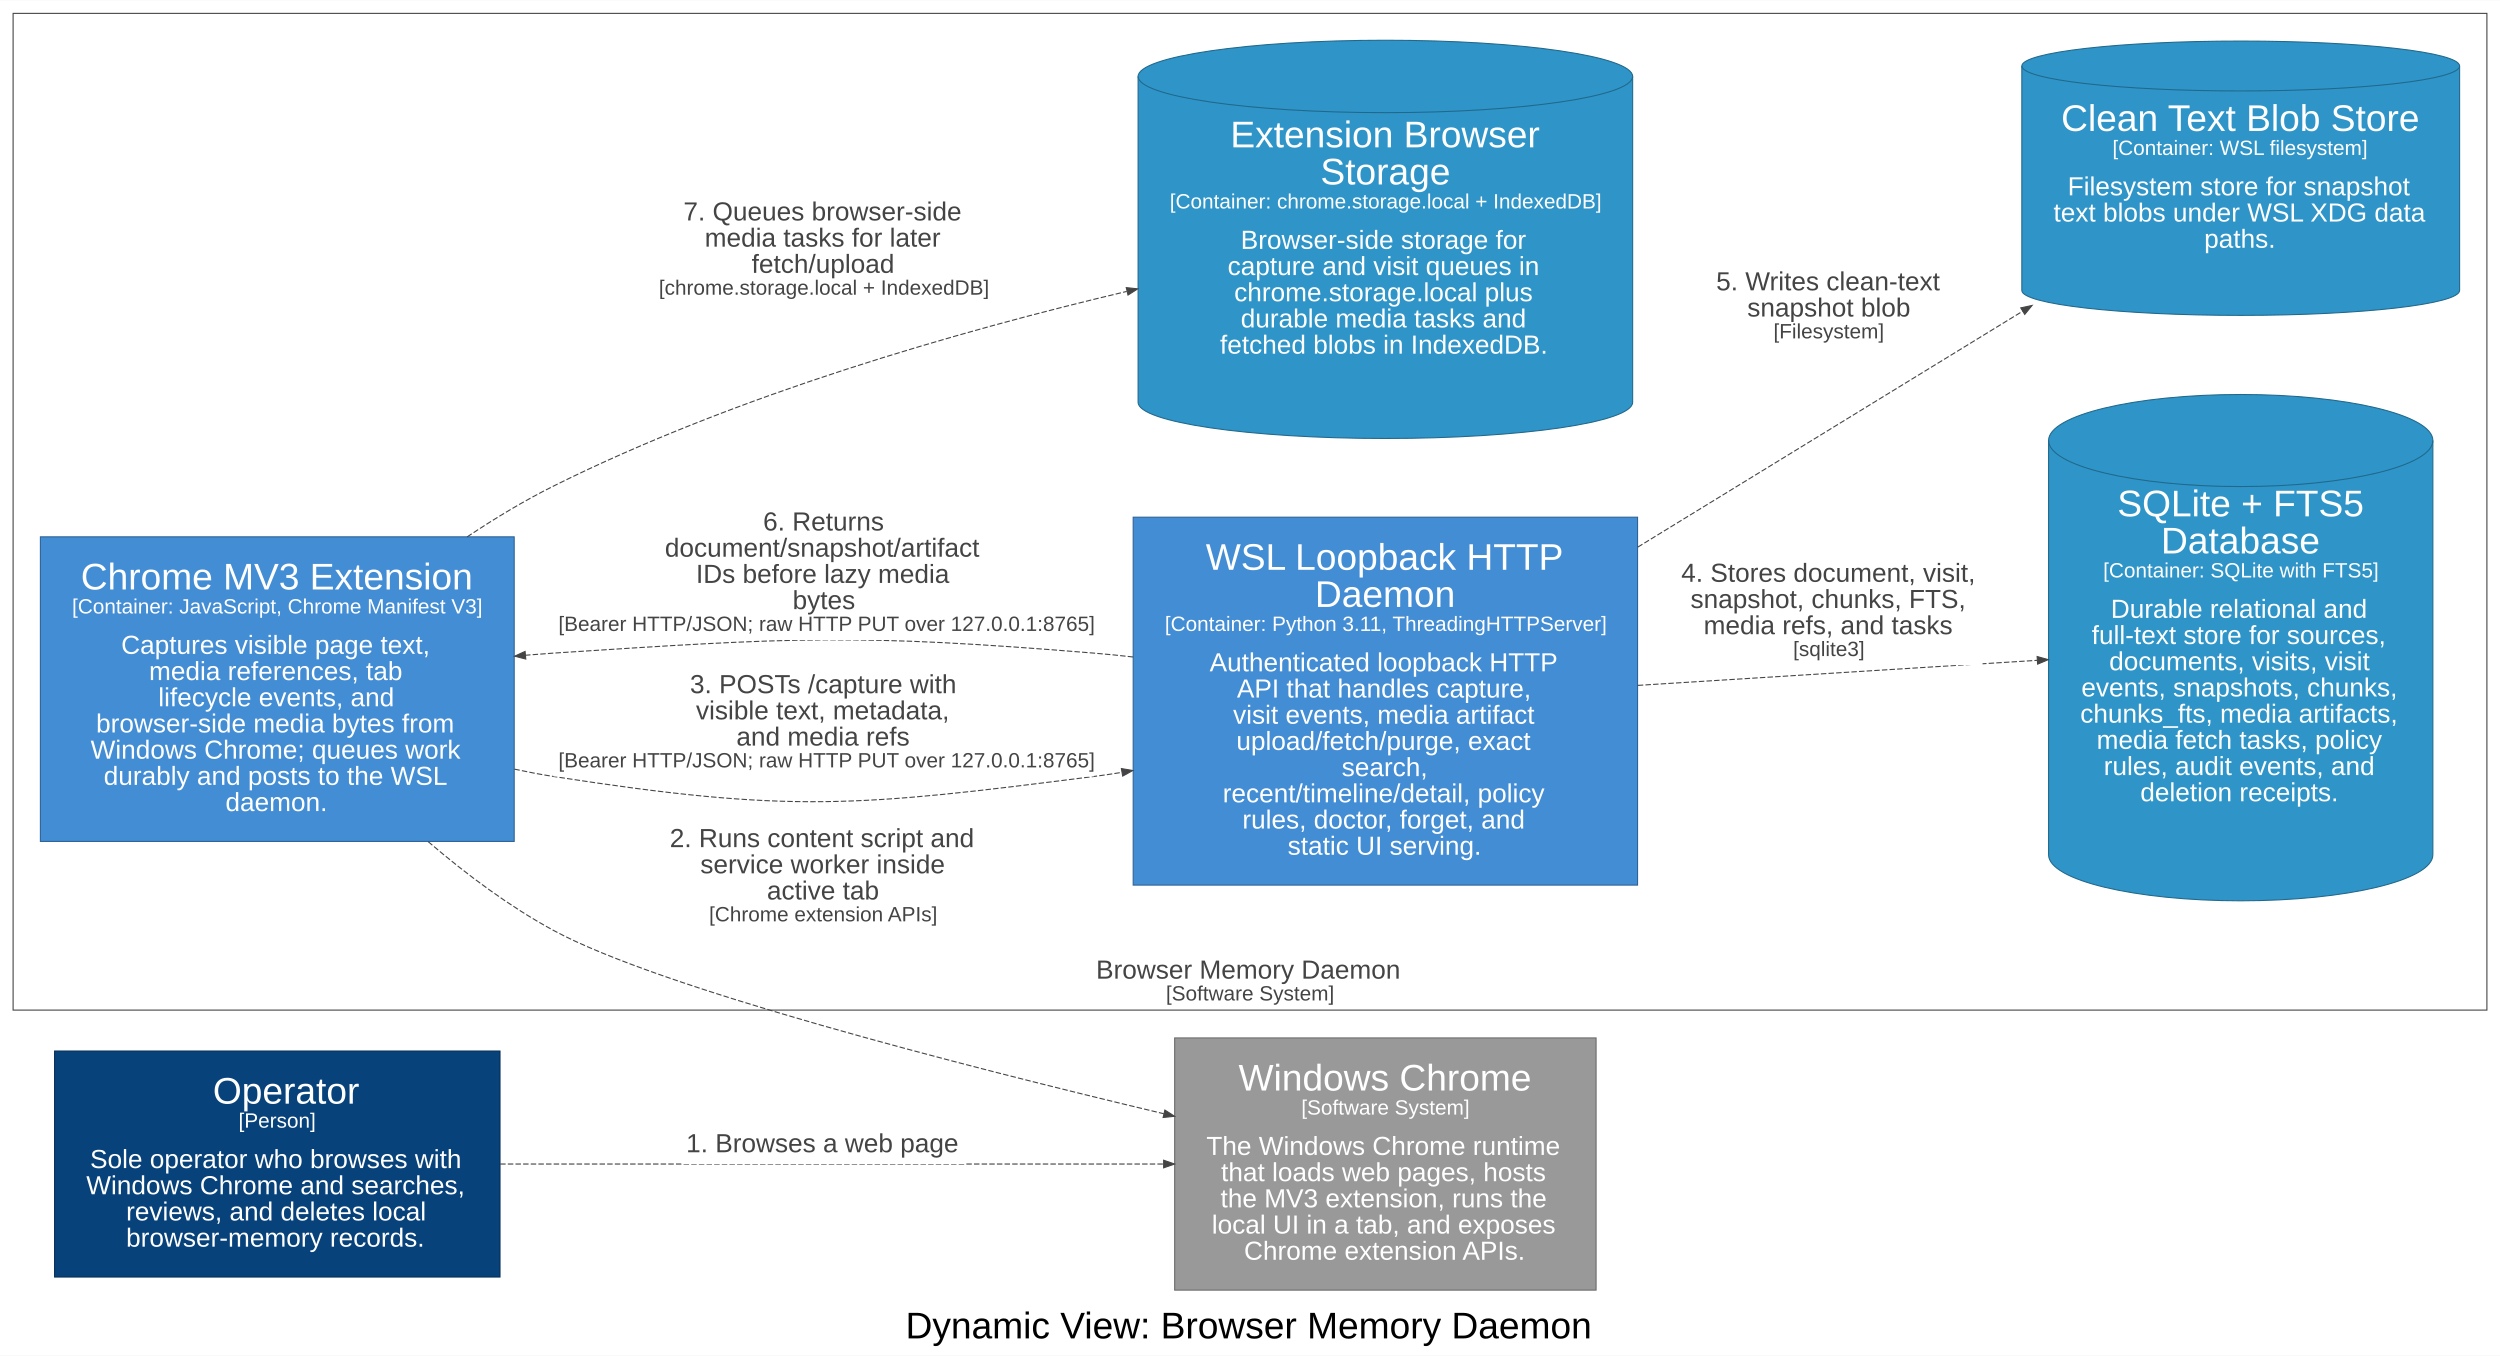
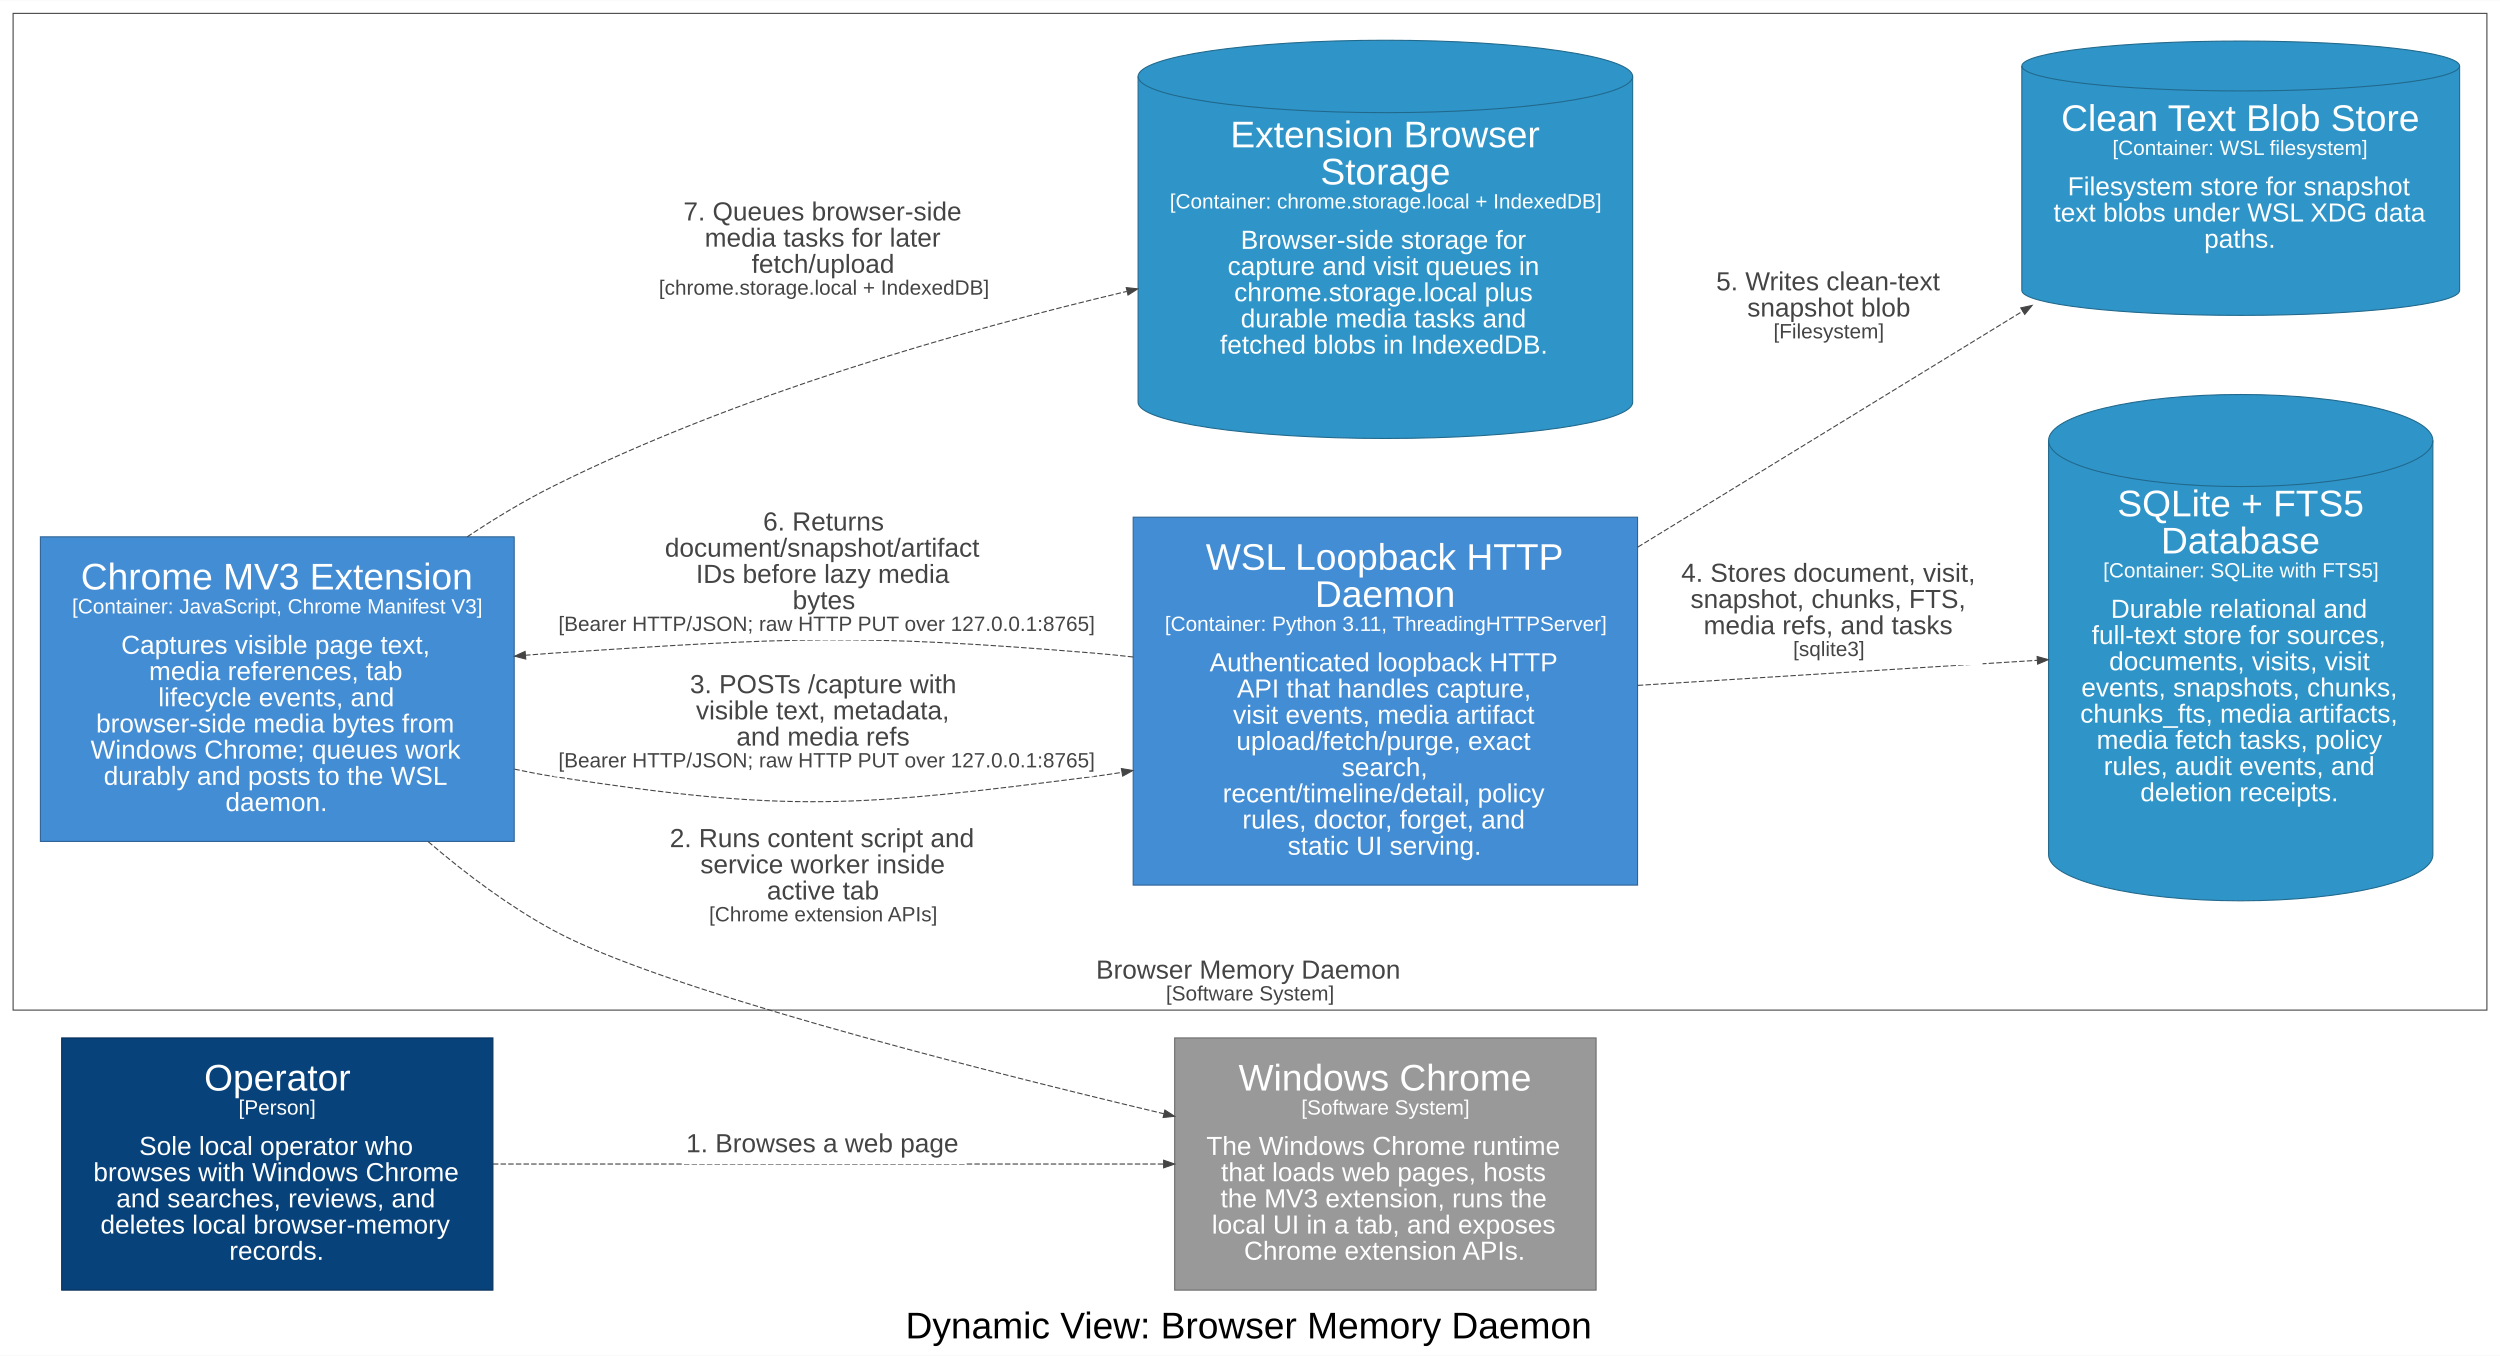
<svg xmlns="http://www.w3.org/2000/svg" width="2290pt" height="1242pt" viewBox="0.00 0.00 2290.00 1241.50">
  <g id="graph0" class="graph" transform="scale(1 1) rotate(0) translate(4 1237.5)">
    <polygon fill="white" stroke="transparent" points="-4,4 -4,-1237.5 2286,-1237.5 2286,4 -4,4" />
    <text text-anchor="start" x="825.5" y="-11.8" font-family="Arial" font-size="34.00">Dynamic View: Browser Memory Daemon</text>
    <g id="clust1" class="cluster">
      <polygon fill="none" stroke="#444444" points="8,-312.5 8,-1225.5 2274,-1225.5 2274,-312.5 8,-312.5" />
      <text text-anchor="start" x="1000" y="-341.3" font-family="Arial" font-size="24.00" fill="#444444">Browser Memory Daemon</text>
      <text text-anchor="start" x="1064" y="-321.3" font-family="Arial" font-size="19.00" fill="#444444">[Software System]</text>
    </g>
    <g id="13" class="node">
      <path fill="#2f95c8" stroke="#20688c" d="M1491.5,-1167.72C1491.5,-1186.01 1389.98,-1200.88 1265,-1200.88 1140.02,-1200.88 1038.5,-1186.01 1038.5,-1167.72 1038.5,-1167.72 1038.5,-869.28 1038.5,-869.28 1038.5,-850.99 1140.02,-836.12 1265,-836.12 1389.98,-836.12 1491.5,-850.99 1491.5,-869.28 1491.5,-869.28 1491.5,-1167.72 1491.5,-1167.72" />
      <path fill="none" stroke="#20688c" d="M1491.5,-1167.72C1491.5,-1149.42 1389.98,-1134.56 1265,-1134.56 1140.02,-1134.56 1038.5,-1149.42 1038.5,-1167.72" />
      <text text-anchor="start" x="1123" y="-1102.8" font-family="Arial" font-size="34.00" fill="#ffffff">Extension Browser</text>
      <text text-anchor="start" x="1205.5" y="-1068.8" font-family="Arial" font-size="34.00" fill="#ffffff">Storage</text>
      <text text-anchor="start" x="1067.5" y="-1046.8" font-family="Arial" font-size="19.00" fill="#ffffff">[Container: chrome.storage.local + IndexedDB]</text>
      <text text-anchor="start" x="1132.5" y="-1009.8" font-family="Arial" font-size="24.00" fill="#ffffff">Browser-side storage for</text>
      <text text-anchor="start" x="1120.5" y="-985.8" font-family="Arial" font-size="24.00" fill="#ffffff">capture and visit queues in</text>
      <text text-anchor="start" x="1126.5" y="-961.8" font-family="Arial" font-size="24.00" fill="#ffffff">chrome.storage.local plus</text>
      <text text-anchor="start" x="1132.5" y="-937.8" font-family="Arial" font-size="24.00" fill="#ffffff">durable media tasks and</text>
      <text text-anchor="start" x="1113.5" y="-913.8" font-family="Arial" font-size="24.00" fill="#ffffff">fetched blobs in IndexedDB.</text>
    </g>
    <g id="14" class="node">
      <polygon fill="#438dd5" stroke="#2e6295" points="1496,-764 1034,-764 1034,-427 1496,-427 1496,-764" />
      <text text-anchor="start" x="1100.5" y="-715.8" font-family="Arial" font-size="34.00" fill="#ffffff">WSL Loopback HTTP</text>
      <text text-anchor="start" x="1200.5" y="-681.8" font-family="Arial" font-size="34.00" fill="#ffffff">Daemon</text>
      <text text-anchor="start" x="1063" y="-659.8" font-family="Arial" font-size="19.00" fill="#ffffff">[Container: Python 3.11, ThreadingHTTPServer]</text>
      <text text-anchor="start" x="1104" y="-622.8" font-family="Arial" font-size="24.00" fill="#ffffff">Authenticated loopback HTTP</text>
      <text text-anchor="start" x="1129" y="-598.8" font-family="Arial" font-size="24.00" fill="#ffffff">API that handles capture,</text>
      <text text-anchor="start" x="1125.5" y="-574.8" font-family="Arial" font-size="24.00" fill="#ffffff">visit events, media artifact</text>
      <text text-anchor="start" x="1128.5" y="-550.8" font-family="Arial" font-size="24.00" fill="#ffffff">upload/fetch/purge, exact</text>
      <text text-anchor="start" x="1225" y="-526.8" font-family="Arial" font-size="24.00" fill="#ffffff">search,</text>
      <text text-anchor="start" x="1116" y="-502.8" font-family="Arial" font-size="24.00" fill="#ffffff">recent/timeline/detail, policy</text>
      <text text-anchor="start" x="1134" y="-478.8" font-family="Arial" font-size="24.00" fill="#ffffff">rules, doctor, forget, and</text>
      <text text-anchor="start" x="1175.5" y="-454.8" font-family="Arial" font-size="24.00" fill="#ffffff">static UI serving.</text>
    </g>
    <g id="27" class="node">
      <path fill="#2f95c8" stroke="#20688c" d="M2224.5,-834.22C2224.5,-857.48 2145.61,-876.38 2048.5,-876.38 1951.39,-876.38 1872.5,-857.48 1872.5,-834.22 1872.5,-834.22 1872.5,-454.78 1872.5,-454.78 1872.5,-431.52 1951.39,-412.62 2048.5,-412.62 2145.61,-412.62 2224.5,-431.52 2224.5,-454.78 2224.5,-454.78 2224.5,-834.22 2224.5,-834.22" />
      <path fill="none" stroke="#20688c" d="M2224.5,-834.22C2224.5,-810.95 2145.61,-792.06 2048.5,-792.06 1951.39,-792.06 1872.5,-810.95 1872.5,-834.22" />
      <text text-anchor="start" x="1935.5" y="-764.8" font-family="Arial" font-size="34.00" fill="#ffffff">SQLite + FTS5</text>
      <text text-anchor="start" x="1975.5" y="-730.8" font-family="Arial" font-size="34.00" fill="#ffffff">Database</text>
      <text text-anchor="start" x="1922.5" y="-708.8" font-family="Arial" font-size="19.00" fill="#ffffff">[Container: SQLite with FTS5]</text>
      <text text-anchor="start" x="1929.5" y="-671.8" font-family="Arial" font-size="24.00" fill="#ffffff">Durable relational and</text>
      <text text-anchor="start" x="1912" y="-647.8" font-family="Arial" font-size="24.00" fill="#ffffff">full-text store for sources,</text>
      <text text-anchor="start" x="1928" y="-623.8" font-family="Arial" font-size="24.00" fill="#ffffff">documents, visits, visit</text>
      <text text-anchor="start" x="1902.5" y="-599.8" font-family="Arial" font-size="24.00" fill="#ffffff">events, snapshots, chunks,</text>
      <text text-anchor="start" x="1901.5" y="-575.8" font-family="Arial" font-size="24.00" fill="#ffffff">chunks_fts, media artifacts,</text>
      <text text-anchor="start" x="1916.5" y="-551.8" font-family="Arial" font-size="24.00" fill="#ffffff">media fetch tasks, policy</text>
      <text text-anchor="start" x="1923" y="-527.8" font-family="Arial" font-size="24.00" fill="#ffffff">rules, audit events, and</text>
      <text text-anchor="start" x="1956.5" y="-503.8" font-family="Arial" font-size="24.00" fill="#ffffff">deletion receipts.</text>
    </g>
    <g id="43" class="edge">
      <path fill="none" stroke="#444444" stroke-dasharray="5,2" d="M1496.25,-609.94C1612.82,-617.25 1752.47,-626 1862.04,-632.87" />
      <polygon fill="#444444" stroke="#444444" points="1862.01,-636.38 1872.21,-633.51 1862.45,-629.39 1862.01,-636.38" />
      <polygon fill="white" stroke="transparent" points="1532,-628.5 1532,-727.5 1812,-727.5 1812,-628.5 1532,-628.5" />
      <text text-anchor="start" x="1536" y="-704.8" font-family="Arial" font-size="24.00" fill="#444444">4. Stores document, visit,</text>
      <text text-anchor="start" x="1544.5" y="-680.8" font-family="Arial" font-size="24.00" fill="#444444">snapshot, chunks, FTS,</text>
      <text text-anchor="start" x="1556.5" y="-656.8" font-family="Arial" font-size="24.00" fill="#444444">media refs, and tasks</text>
      <text text-anchor="start" x="1638.5" y="-636.8" font-family="Arial" font-size="19.00" fill="#444444">[sqlite3]</text>
    </g>
    <g id="28" class="node">
      <path fill="#2f95c8" stroke="#20688c" d="M2249,-1177.28C2249,-1189.89 2159.13,-1200.13 2048.5,-1200.13 1937.87,-1200.13 1848,-1189.89 1848,-1177.28 1848,-1177.28 1848,-971.72 1848,-971.72 1848,-959.11 1937.87,-948.87 2048.5,-948.87 2159.13,-948.87 2249,-959.11 2249,-971.72 2249,-971.72 2249,-1177.28 2249,-1177.28" />
      <path fill="none" stroke="#20688c" d="M2249,-1177.28C2249,-1164.68 2159.13,-1154.44 2048.5,-1154.44 1937.87,-1154.44 1848,-1164.68 1848,-1177.28" />
      <text text-anchor="start" x="1884" y="-1117.8" font-family="Arial" font-size="34.00" fill="#ffffff">Clean Text Blob Store</text>
      <text text-anchor="start" x="1931" y="-1095.8" font-family="Arial" font-size="19.00" fill="#ffffff">[Container: WSL filesystem]</text>
      <text text-anchor="start" x="1890" y="-1058.8" font-family="Arial" font-size="24.00" fill="#ffffff">Filesystem store for snapshot</text>
      <text text-anchor="start" x="1877" y="-1034.8" font-family="Arial" font-size="24.00" fill="#ffffff">text blobs under WSL XDG data</text>
      <text text-anchor="start" x="2015" y="-1010.8" font-family="Arial" font-size="24.00" fill="#ffffff">paths.</text>
    </g>
    <g id="44" class="edge">
      <path fill="none" stroke="#444444" stroke-dasharray="5,2" d="M1496.25,-736.63C1608.14,-805.21 1741.29,-886.82 1848.69,-952.65" />
      <polygon fill="#444444" stroke="#444444" points="1847.01,-955.72 1857.36,-957.96 1850.67,-949.75 1847.01,-955.72" />
      <polygon fill="white" stroke="transparent" points="1564,-919.5 1564,-994.5 1780,-994.5 1780,-919.5 1564,-919.5" />
      <text text-anchor="start" x="1568" y="-971.8" font-family="Arial" font-size="24.00" fill="#444444">5. Writes clean-text</text>
      <text text-anchor="start" x="1596.5" y="-947.8" font-family="Arial" font-size="24.00" fill="#444444">snapshot blob</text>
      <text text-anchor="start" x="1620.5" y="-927.8" font-family="Arial" font-size="19.00" fill="#444444">[Filesystem]</text>
    </g>
    <g id="5" class="node">
      <polygon fill="#438dd5" stroke="#2e6295" points="467,-746 33,-746 33,-467 467,-467 467,-746" />
      <text text-anchor="start" x="70" y="-697.8" font-family="Arial" font-size="34.00" fill="#ffffff">Chrome MV3 Extension</text>
      <text text-anchor="start" x="62" y="-675.8" font-family="Arial" font-size="19.00" fill="#ffffff">[Container: JavaScript, Chrome Manifest V3]</text>
      <text text-anchor="start" x="107" y="-638.8" font-family="Arial" font-size="24.00" fill="#ffffff">Captures visible page text,</text>
      <text text-anchor="start" x="132.5" y="-614.8" font-family="Arial" font-size="24.00" fill="#ffffff">media references, tab</text>
      <text text-anchor="start" x="141" y="-590.8" font-family="Arial" font-size="24.00" fill="#ffffff">lifecycle events, and</text>
      <text text-anchor="start" x="84" y="-566.8" font-family="Arial" font-size="24.00" fill="#ffffff">browser-side media bytes from</text>
      <text text-anchor="start" x="79" y="-542.8" font-family="Arial" font-size="24.00" fill="#ffffff">Windows Chrome; queues work</text>
      <text text-anchor="start" x="91" y="-518.8" font-family="Arial" font-size="24.00" fill="#ffffff">durably and posts to the WSL</text>
      <text text-anchor="start" x="202.5" y="-494.8" font-family="Arial" font-size="24.00" fill="#ffffff">daemon.</text>
    </g>
    <g id="38" class="edge">
      <path fill="none" stroke="#444444" stroke-dasharray="5,2" d="M1033.96,-635.94C1021.82,-637.33 1009.78,-638.53 998,-639.5 778.74,-657.51 722.53,-653.81 503,-639.5 494.61,-638.95 486.08,-638.31 477.47,-637.57" />
      <polygon fill="#444444" stroke="#444444" points="477.6,-634.07 467.33,-636.68 476.98,-641.04 477.6,-634.07" />
      <polygon fill="white" stroke="transparent" points="503,-651.5 503,-774.5 998,-774.5 998,-651.5 503,-651.5" />
      <text text-anchor="start" x="695" y="-751.8" font-family="Arial" font-size="24.00" fill="#444444">6. Returns</text>
      <text text-anchor="start" x="605" y="-727.8" font-family="Arial" font-size="24.00" fill="#444444">document/snapshot/artifact</text>
      <text text-anchor="start" x="633.5" y="-703.8" font-family="Arial" font-size="24.00" fill="#444444">IDs before lazy media</text>
      <text text-anchor="start" x="722" y="-679.8" font-family="Arial" font-size="24.00" fill="#444444">bytes</text>
      <text text-anchor="start" x="507.5" y="-659.8" font-family="Arial" font-size="19.00" fill="#444444">[Bearer HTTP/JSON; raw HTTP PUT over 127.0.0.1:8765]</text>
    </g>
    <g id="37" class="edge">
      <path fill="none" stroke="#444444" stroke-dasharray="5,2" d="M423.95,-746C449.58,-763.12 476.35,-779.22 503,-792.5 670.18,-875.8 873.63,-934.24 1028.09,-970.8" />
      <polygon fill="#444444" stroke="#444444" points="1027.65,-974.29 1038.19,-973.17 1029.26,-967.48 1027.65,-974.29" />
      <polygon fill="white" stroke="transparent" points="595,-959.5 595,-1058.5 906,-1058.5 906,-959.5 595,-959.5" />
      <text text-anchor="start" x="622" y="-1035.8" font-family="Arial" font-size="24.00" fill="#444444">7. Queues browser-side</text>
      <text text-anchor="start" x="641.5" y="-1011.8" font-family="Arial" font-size="24.00" fill="#444444">media tasks for later</text>
      <text text-anchor="start" x="684.5" y="-987.8" font-family="Arial" font-size="24.00" fill="#444444">fetch/upload</text>
      <text text-anchor="start" x="599.5" y="-967.8" font-family="Arial" font-size="19.00" fill="#444444">[chrome.storage.local + IndexedDB]</text>
    </g>
    <g id="38" class="edge">
      <path fill="none" stroke="#444444" stroke-dasharray="5,2" d="M467.17,-533.23C479.21,-530.61 491.21,-528.33 503,-526.5 720.41,-492.82 779.77,-498.66 998,-526.5 1006.42,-527.57 1014.95,-528.83 1023.54,-530.24" />
      <polygon fill="#444444" stroke="#444444" points="1023.2,-533.74 1033.65,-531.97 1024.38,-526.84 1023.2,-533.74" />
      <polygon fill="white" stroke="transparent" points="503,-526.5 503,-625.5 998,-625.5 998,-526.5 503,-526.5" />
      <text text-anchor="start" x="628" y="-602.8" font-family="Arial" font-size="24.00" fill="#444444">3. POSTs /capture with</text>
      <text text-anchor="start" x="633.5" y="-578.8" font-family="Arial" font-size="24.00" fill="#444444">visible text, metadata,</text>
      <text text-anchor="start" x="670.5" y="-554.8" font-family="Arial" font-size="24.00" fill="#444444">and media refs</text>
      <text text-anchor="start" x="507.5" y="-534.8" font-family="Arial" font-size="19.00" fill="#444444">[Bearer HTTP/JSON; raw HTTP PUT over 127.0.0.1:8765]</text>
    </g>
    <g id="2" class="node">
      <polygon fill="#999999" stroke="#6b6b6b" points="1458,-287 1072,-287 1072,-56 1458,-56 1458,-287" />
      <text text-anchor="start" x="1130.5" y="-238.8" font-family="Arial" font-size="34.00" fill="#ffffff">Windows Chrome</text>
      <text text-anchor="start" x="1188" y="-216.8" font-family="Arial" font-size="19.00" fill="#ffffff">[Software System]</text>
      <text text-anchor="start" x="1101" y="-179.8" font-family="Arial" font-size="24.00" fill="#ffffff">The Windows Chrome runtime</text>
      <text text-anchor="start" x="1114.5" y="-155.8" font-family="Arial" font-size="24.00" fill="#ffffff">that loads web pages, hosts</text>
      <text text-anchor="start" x="1114" y="-131.8" font-family="Arial" font-size="24.00" fill="#ffffff">the MV3 extension, runs the</text>
      <text text-anchor="start" x="1106" y="-107.8" font-family="Arial" font-size="24.00" fill="#ffffff">local UI in a tab, and exposes</text>
      <text text-anchor="start" x="1135.5" y="-83.8" font-family="Arial" font-size="24.00" fill="#ffffff">Chrome extension APIs.</text>
    </g>
    <g id="35" class="edge">
      <path fill="none" stroke="#444444" stroke-dasharray="5,2" d="M388.2,-466.8C423.37,-436.67 462.72,-407.35 503,-385.5 599.19,-333.32 870.86,-263.1 1062.05,-217.57" />
      <polygon fill="#444444" stroke="#444444" points="1063.03,-220.94 1071.95,-215.22 1061.41,-214.13 1063.03,-220.94" />
      <polygon fill="white" stroke="transparent" points="605.5,-385.5 605.5,-484.5 895.5,-484.5 895.5,-385.5 605.5,-385.5" />
      <text text-anchor="start" x="609.5" y="-461.8" font-family="Arial" font-size="24.00" fill="#444444">2. Runs content script and</text>
      <text text-anchor="start" x="637.5" y="-437.8" font-family="Arial" font-size="24.00" fill="#444444">service worker inside</text>
      <text text-anchor="start" x="698.5" y="-413.8" font-family="Arial" font-size="24.00" fill="#444444">active tab</text>
      <text text-anchor="start" x="645.5" y="-393.8" font-family="Arial" font-size="19.00" fill="#444444">[Chrome extension APIs]</text>
    </g>
    <g id="1" class="node">
-       <polygon fill="#08427b" stroke="#052e56" points="454,-275 46,-275 46,-68 454,-68 454,-275" />
-       <text text-anchor="start" x="191" y="-226.8" font-family="Arial" font-size="34.00" fill="#ffffff">Operator</text>
-       <text text-anchor="start" x="214.5" y="-204.8" font-family="Arial" font-size="19.00" fill="#ffffff">[Person]</text>
-       <text text-anchor="start" x="78.5" y="-167.8" font-family="Arial" font-size="24.00" fill="#ffffff">Sole operator who browses with</text>
-       <text text-anchor="start" x="75" y="-143.8" font-family="Arial" font-size="24.00" fill="#ffffff">Windows Chrome and searches,</text>
-       <text text-anchor="start" x="111.5" y="-119.8" font-family="Arial" font-size="24.00" fill="#ffffff">reviews, and deletes local</text>
-       <text text-anchor="start" x="111.5" y="-95.8" font-family="Arial" font-size="24.00" fill="#ffffff">browser-memory records.</text>
+       <polygon fill="#08427b" stroke="#052e56" points="447.5,-287 52.5,-287 52.5,-56 447.5,-56 447.5,-287" />
+       <text text-anchor="start" x="183" y="-238.8" font-family="Arial" font-size="34.00" fill="#ffffff">Operator</text>
+       <text text-anchor="start" x="214.5" y="-216.8" font-family="Arial" font-size="19.00" fill="#ffffff">[Person]</text>
+       <text text-anchor="start" x="123.5" y="-179.8" font-family="Arial" font-size="24.00" fill="#ffffff">Sole local operator who</text>
+       <text text-anchor="start" x="81.5" y="-155.8" font-family="Arial" font-size="24.00" fill="#ffffff">browses with Windows Chrome</text>
+       <text text-anchor="start" x="102.5" y="-131.8" font-family="Arial" font-size="24.00" fill="#ffffff">and searches, reviews, and</text>
+       <text text-anchor="start" x="88" y="-107.8" font-family="Arial" font-size="24.00" fill="#ffffff">deletes local browser-memory</text>
+       <text text-anchor="start" x="206" y="-83.8" font-family="Arial" font-size="24.00" fill="#ffffff">records.</text>
    </g>
    <g id="30" class="edge">
-       <path fill="none" stroke="#444444" stroke-dasharray="5,2" d="M454.17,-171.5C630.8,-171.5 885.34,-171.5 1061.71,-171.5" />
-       <polygon fill="#444444" stroke="#444444" points="1061.89,-175 1071.89,-171.5 1061.89,-168 1061.89,-175" />
+       <path fill="none" stroke="#444444" stroke-dasharray="5,2" d="M447.52,-171.5C624.41,-171.5 883.25,-171.5 1061.85,-171.5" />
+       <polygon fill="#444444" stroke="#444444" points="1061.9,-175 1071.9,-171.5 1061.9,-168 1061.9,-175" />
      <polygon fill="white" stroke="transparent" points="620.5,-171.5 620.5,-205.5 880.5,-205.5 880.5,-171.5 620.5,-171.5" />
      <text text-anchor="start" x="624.5" y="-182.3" font-family="Arial" font-size="24.00" fill="#444444">1. Browses a web page</text>
    </g>
  </g>
</svg>
